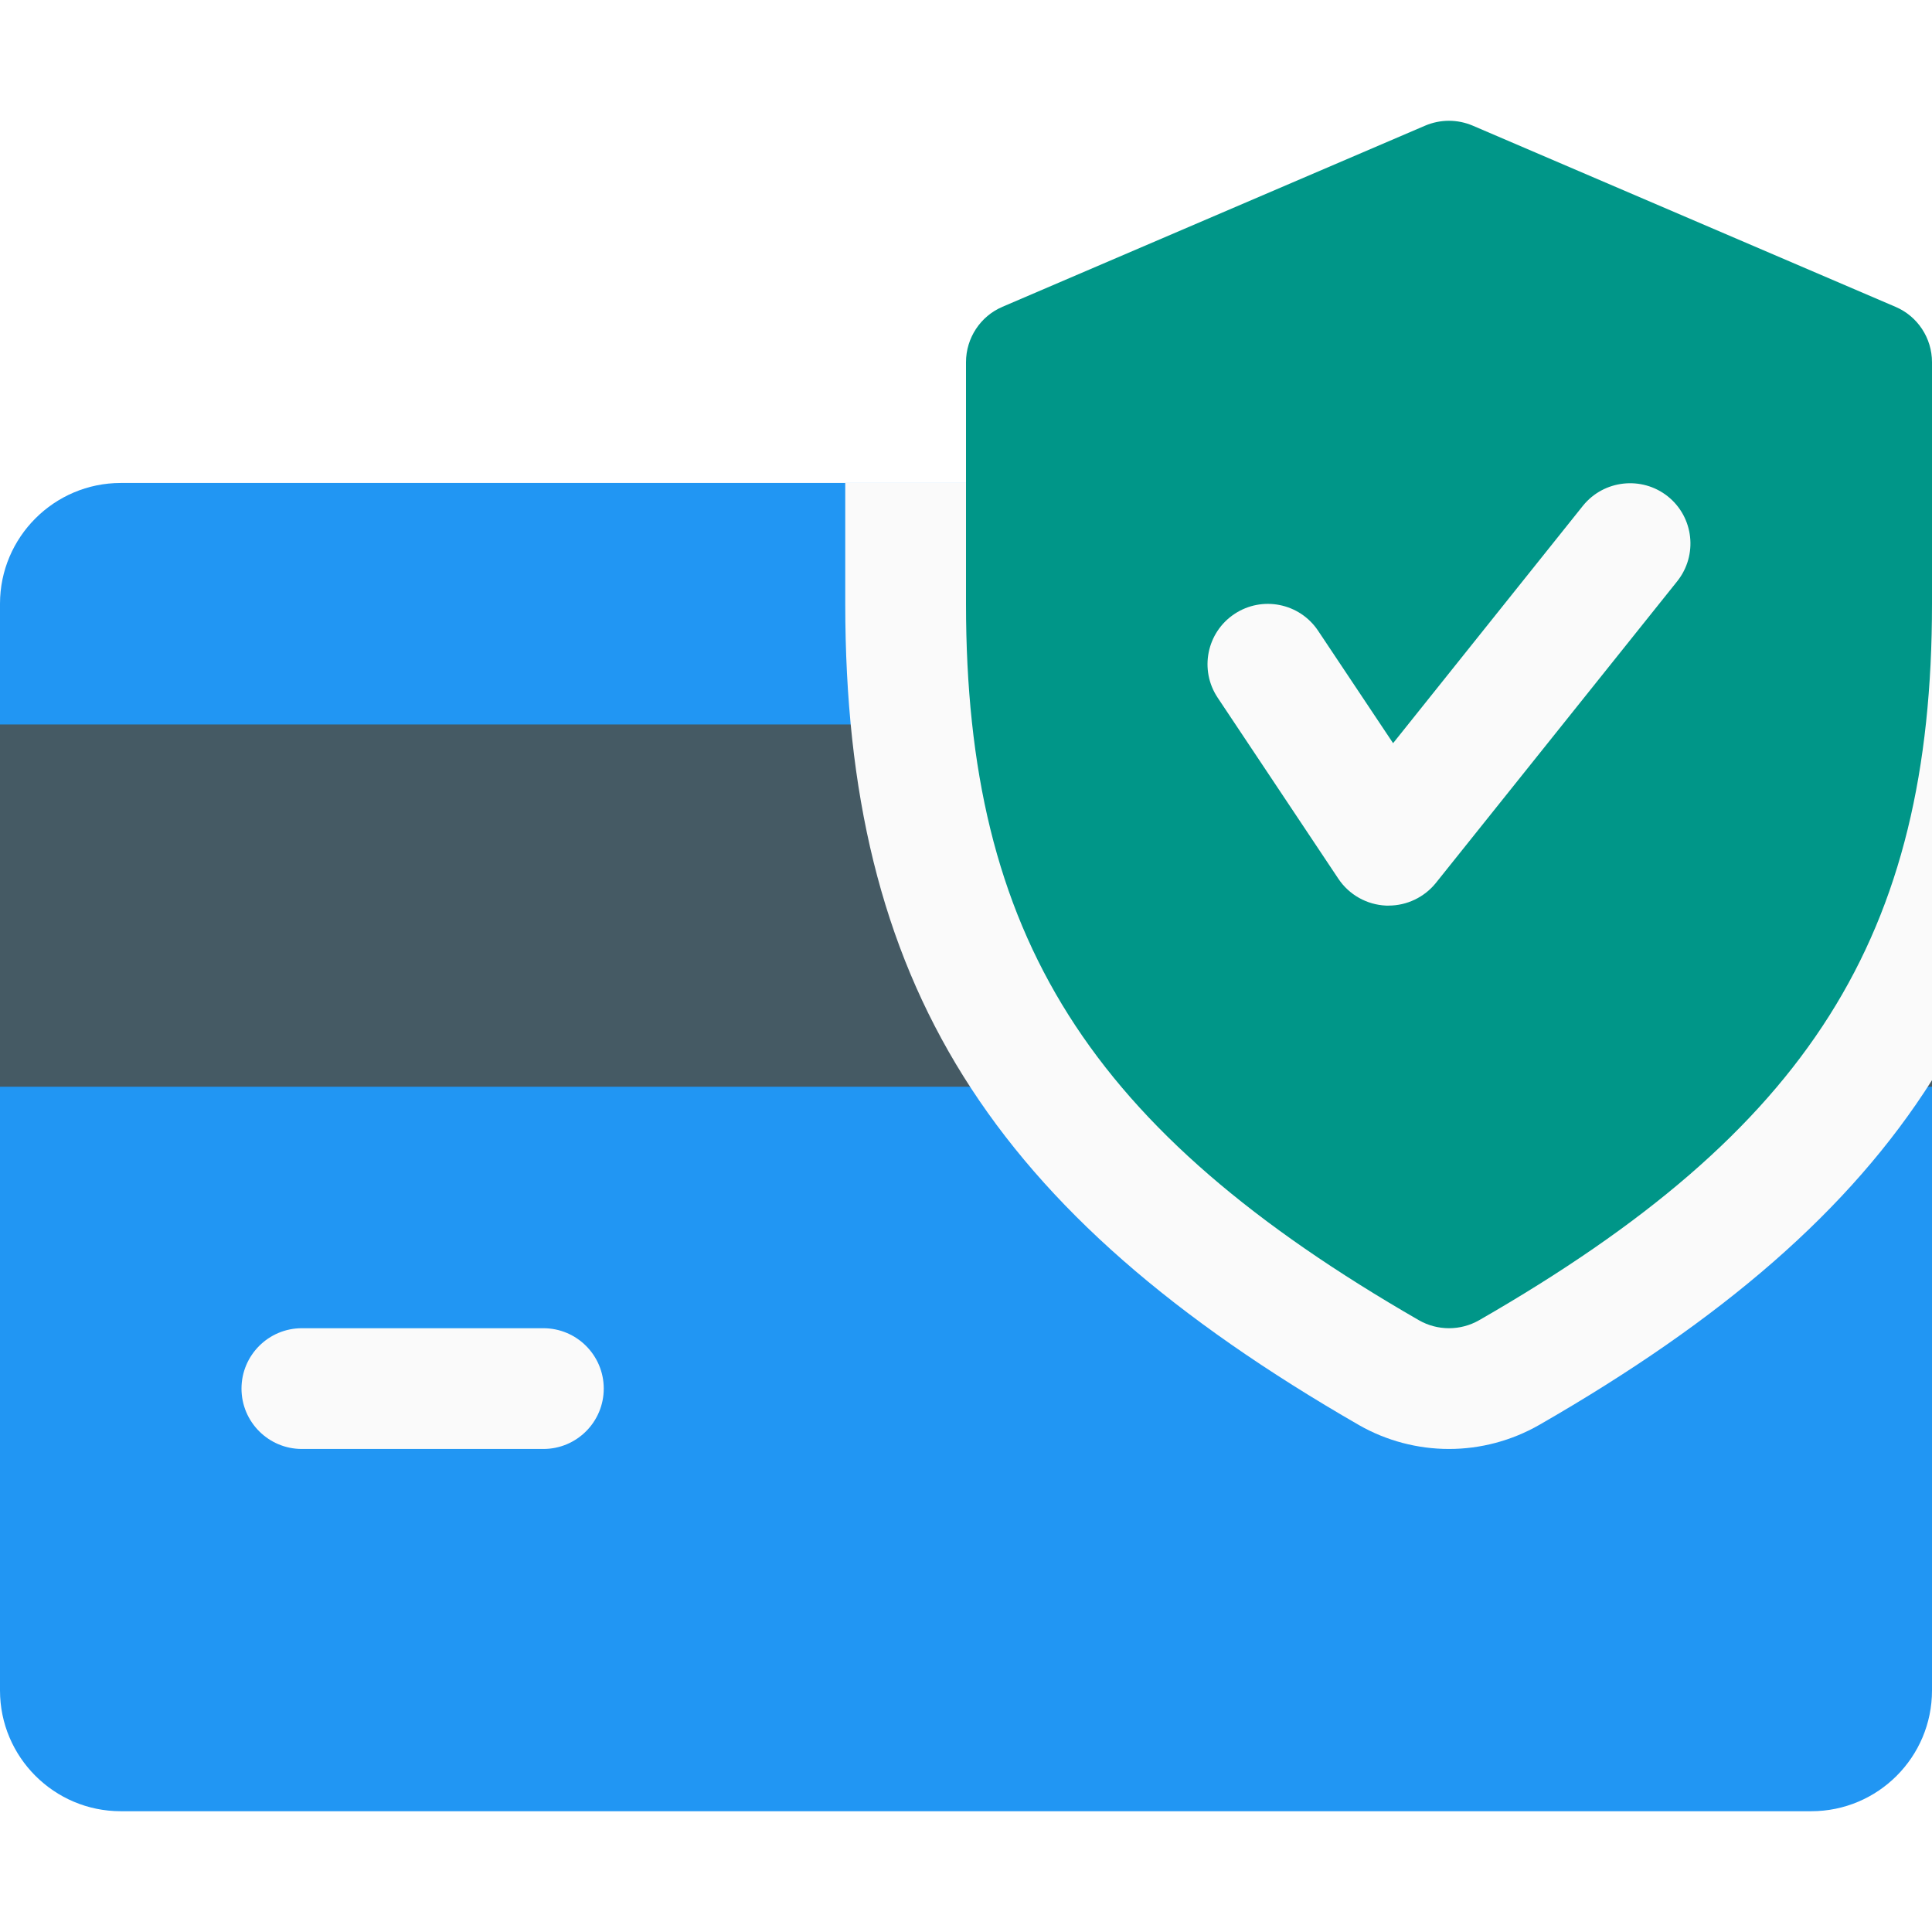
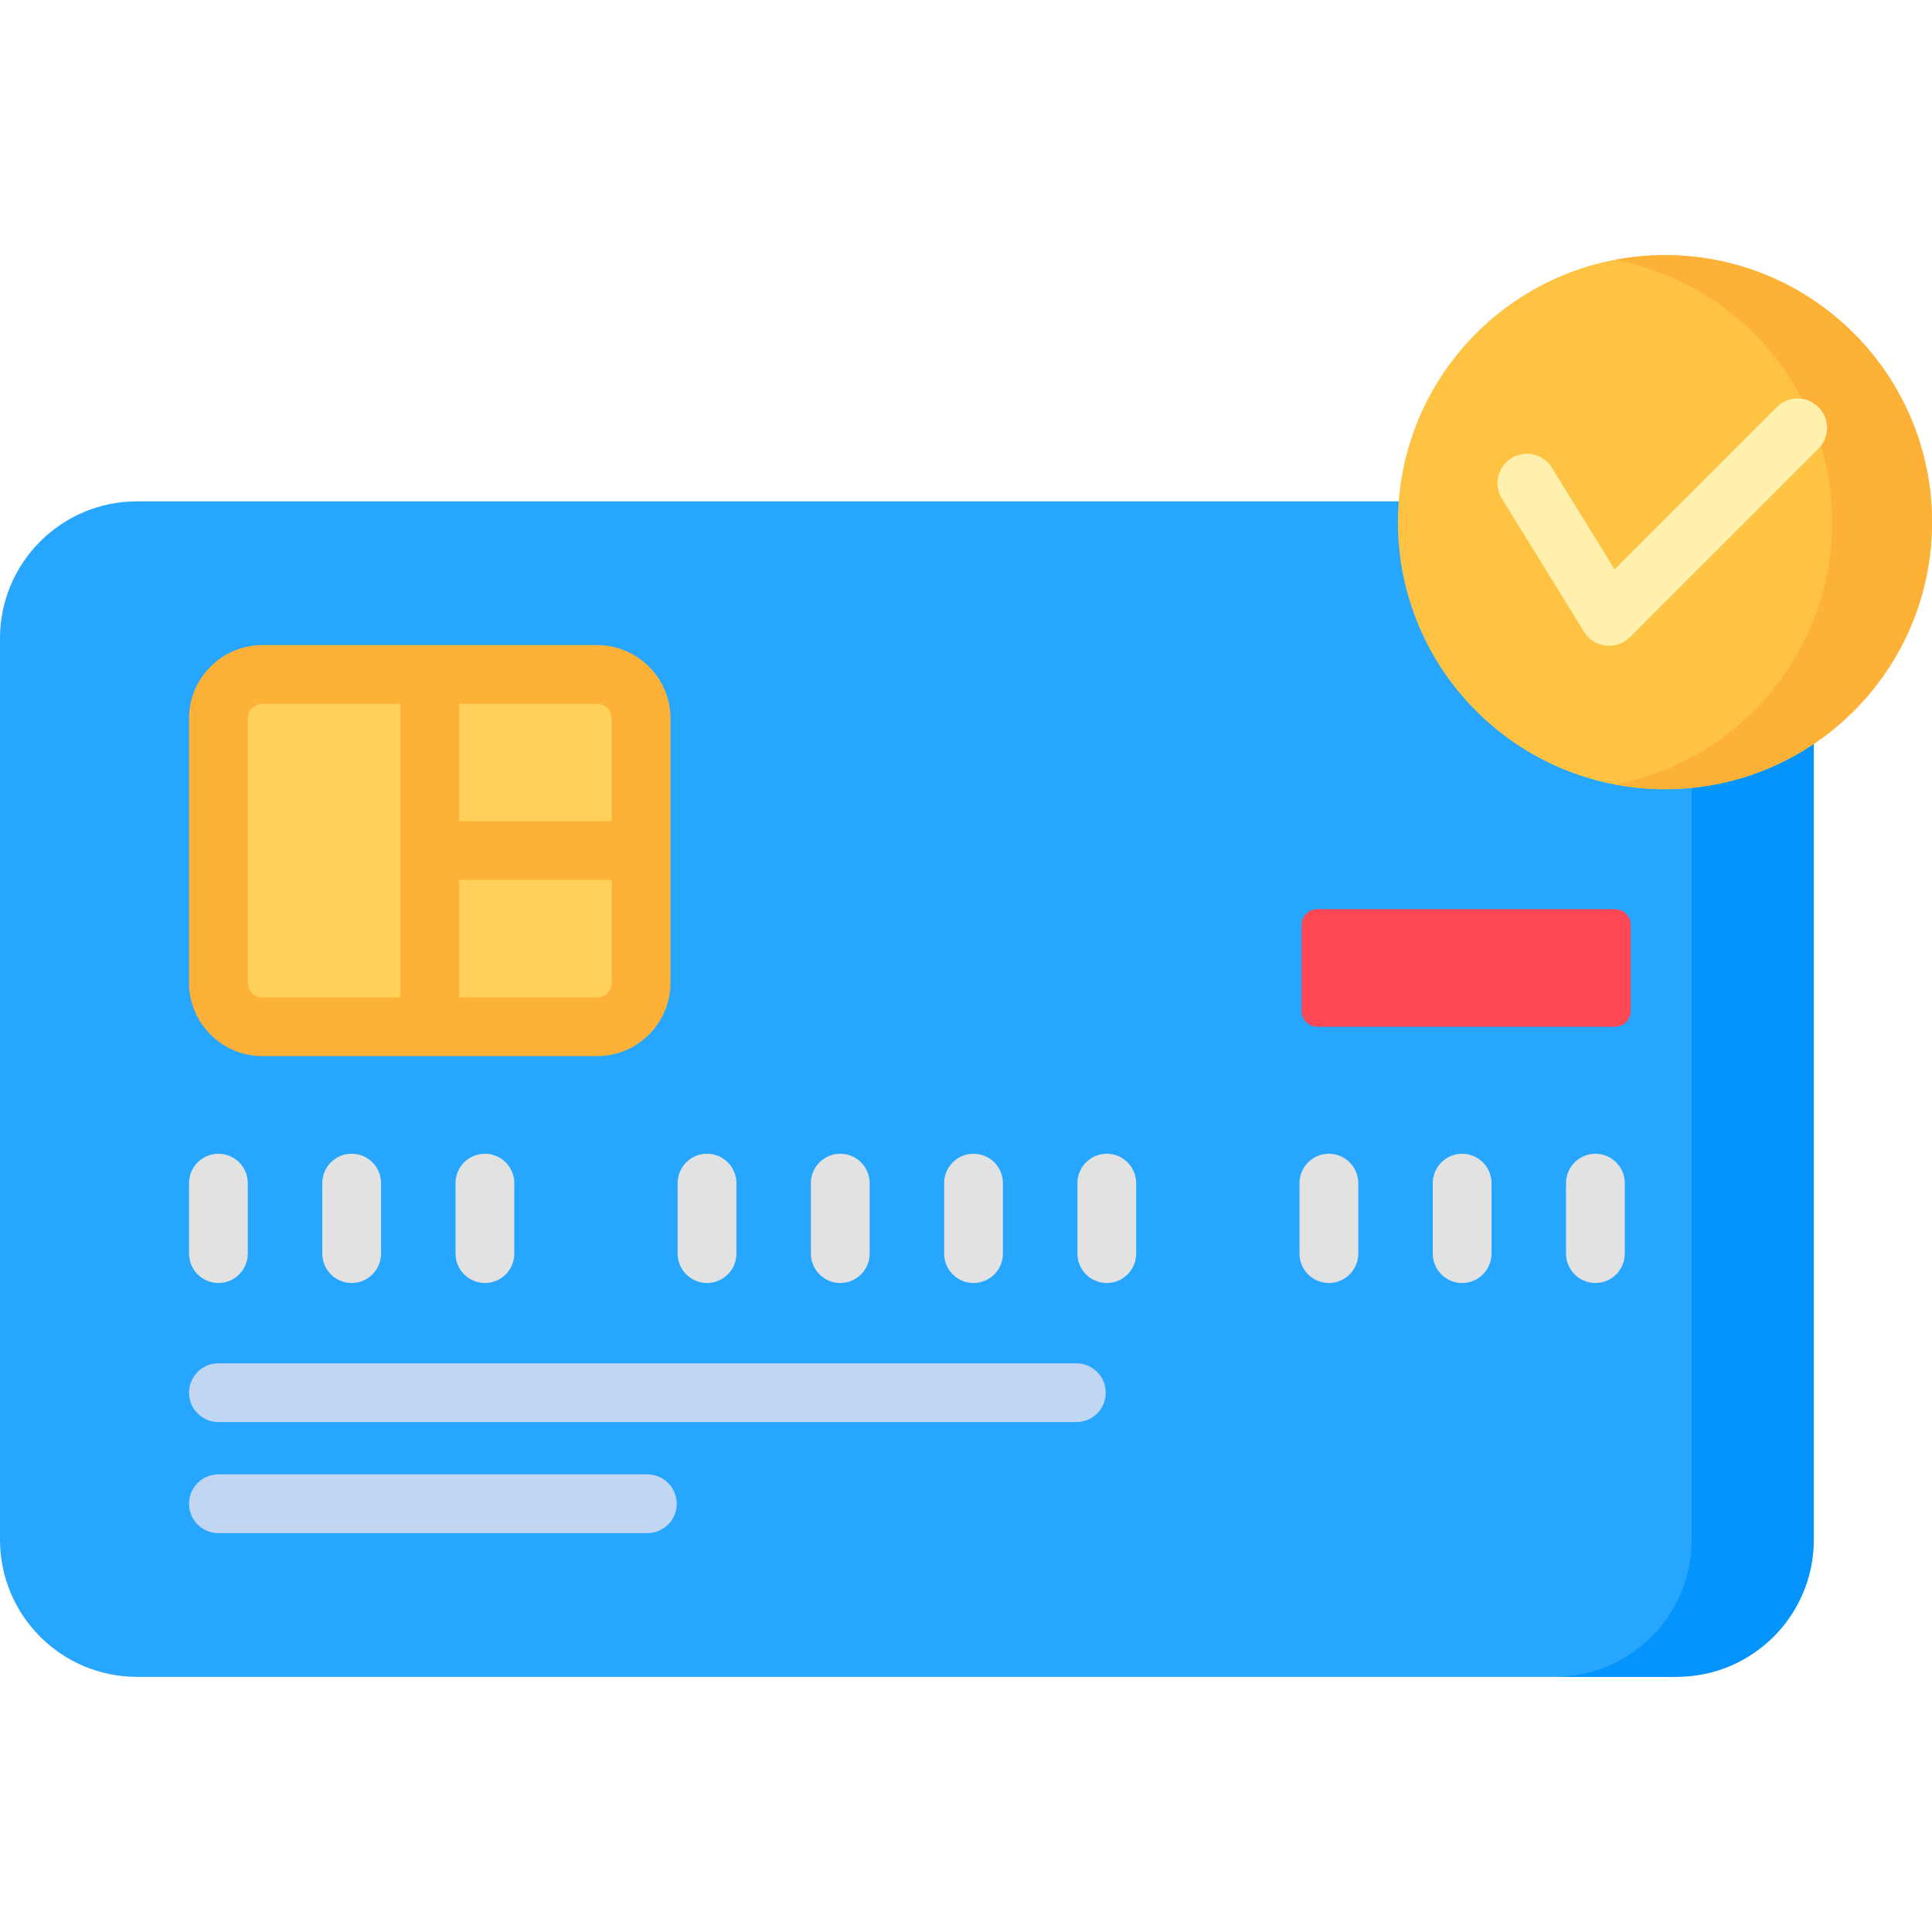
- <svg xmlns="http://www.w3.org/2000/svg" version="1.1" id="Capa_1" x="0px" y="0px" viewBox="0 0 512 512" style="enable-background:new 0 0 512 512;" xml:space="preserve">
-   <path style="fill:#2196F3;" d="M480,127.992H32c-17.632,0-32,14.368-32,32v288c0,17.664,14.368,32,32,32h448  c17.664,0,32-14.336,32-32v-288C512,142.36,497.664,127.992,480,127.992z" />
-   <rect y="191.992" style="fill:#455A64;" width="512" height="96" />
+ <svg xmlns="http://www.w3.org/2000/svg" id="Capa_1" enable-background="new 0 0 512 512" height="512" viewBox="0 0 512 512" width="512">
  <g>
-     <path style="fill:#FAFAFA;" d="M144,383.992H80c-8.832,0-16-7.168-16-16s7.168-16,16-16h64c8.832,0,16,7.168,16,16   S152.832,383.992,144,383.992z" />
-     <path style="fill:#FAFAFA;" d="M512,286.264V159.992c0-17.632-14.336-32-32-32H224v32c0,100.224,38.144,161.248,136.192,217.696   c7.232,4.128,15.488,6.304,23.808,6.304s16.576-2.176,23.904-6.368C456.416,349.752,490.208,320.664,512,286.264z" />
+     <path d="m477.737 408.052v-238.854c0-20.068-16.268-36.336-36.336-36.336h-405.065c-20.068 0-36.336 16.268-36.336 36.336v238.854c0 20.068 16.268 36.336 36.336 36.336h405.064c20.068 0 36.337-16.268 36.337-36.336z" fill="#26a6fe" />
+     <path d="m444.343 132.862c-11 0-7.294 0-32.372 0 20.068 0 36.336 16.268 36.336 36.336v238.854c0 20.068-16.268 36.336-36.336 36.336h32.372c20.068 0 36.336-16.269 36.336-36.336v-238.854c.001-20.068-16.268-36.336-36.336-36.336z" fill="#0593fc" />
+     <g>
+       <path d="m285.244 376.866h-227.363c-4.3 0-7.786-3.486-7.786-7.786 0-4.301 3.486-7.786 7.786-7.786h227.363c4.3 0 7.786 3.486 7.786 7.786 0 4.301-3.486 7.786-7.786 7.786z" fill="#c0d6f2" />
+     </g>
+     <g>
+       <path d="m171.562 406.296h-113.681c-4.3 0-7.786-3.486-7.786-7.786 0-4.301 3.486-7.786 7.786-7.786h113.681c4.3 0 7.786 3.486 7.786 7.786.001 4.3-3.485 7.786-7.786 7.786z" fill="#c0d6f2" />
+     </g>
+     <g>
+       <g>
+         <path d="m187.368 340.007c-4.3 0-7.786-3.486-7.786-7.786v-18.679c0-4.301 3.486-7.786 7.786-7.786s7.786 3.486 7.786 7.786v18.679c0 4.3-3.486 7.786-7.786 7.786z" fill="#e2e2e2" />
+       </g>
+       <g>
+         <path d="m222.682 340.007c-4.3 0-7.786-3.486-7.786-7.786v-18.679c0-4.301 3.486-7.786 7.786-7.786s7.786 3.486 7.786 7.786v18.679c.001 4.3-3.486 7.786-7.786 7.786z" fill="#e2e2e2" />
+       </g>
+       <g>
+         <path d="m257.997 340.007c-4.3 0-7.786-3.486-7.786-7.786v-18.679c0-4.301 3.486-7.786 7.786-7.786s7.786 3.486 7.786 7.786v18.679c.001 4.3-3.485 7.786-7.786 7.786z" fill="#e2e2e2" />
+       </g>
+       <g>
+         <path d="m293.312 340.007c-4.3 0-7.786-3.486-7.786-7.786v-18.679c0-4.301 3.486-7.786 7.786-7.786s7.786 3.486 7.786 7.786v18.679c0 4.3-3.486 7.786-7.786 7.786z" fill="#e2e2e2" />
+       </g>
+       <g>
+         <path d="m352.169 340.007c-4.3 0-7.786-3.486-7.786-7.786v-18.679c0-4.301 3.486-7.786 7.786-7.786s7.786 3.486 7.786 7.786v18.679c.001 4.3-3.485 7.786-7.786 7.786z" fill="#e2e2e2" />
+       </g>
+       <g>
+         <path d="m387.484 340.007c-4.3 0-7.786-3.486-7.786-7.786v-18.679c0-4.301 3.486-7.786 7.786-7.786s7.786 3.486 7.786 7.786v18.679c0 4.3-3.486 7.786-7.786 7.786z" fill="#e2e2e2" />
+       </g>
+       <g>
+         <path d="m422.799 340.007c-4.3 0-7.786-3.486-7.786-7.786v-18.679c0-4.301 3.486-7.786 7.786-7.786s7.786 3.486 7.786 7.786v18.679c0 4.3-3.486 7.786-7.786 7.786z" fill="#e2e2e2" />
+       </g>
+       <g>
+         <path d="m57.881 340.007c-4.3 0-7.786-3.486-7.786-7.786v-18.679c0-4.301 3.486-7.786 7.786-7.786s7.786 3.486 7.786 7.786v18.679c0 4.3-3.486 7.786-7.786 7.786z" fill="#e2e2e2" />
+       </g>
+       <g>
+         <path d="m93.196 340.007c-4.3 0-7.786-3.486-7.786-7.786v-18.679c0-4.301 3.486-7.786 7.786-7.786s7.786 3.486 7.786 7.786v18.679c0 4.3-3.486 7.786-7.786 7.786z" fill="#e2e2e2" />
+       </g>
+       <g>
+         <path d="m128.51 340.007c-4.3 0-7.786-3.486-7.786-7.786v-18.679c0-4.301 3.486-7.786 7.786-7.786s7.786 3.486 7.786 7.786v18.679c0 4.3-3.486 7.786-7.786 7.786z" fill="#e2e2e2" />
+       </g>
+     </g>
+     <circle cx="441.233" cy="138.379" fill="#ffc344" r="70.767" />
+     <path d="m441.233 67.612c-4.528 0-8.951.443-13.243 1.256 32.751 6.203 57.524 34.956 57.524 69.512s-24.773 63.308-57.524 69.511c4.292.813 8.715 1.256 13.243 1.256 39.084 0 70.767-31.684 70.767-70.767s-31.684-70.768-70.767-70.768z" fill="#feb137" />
+     <g>
+       <path d="m426.435 171.152c-.3 0-.602-.017-.904-.053-2.364-.276-4.473-1.618-5.723-3.645l-21.794-35.317c-2.258-3.659-1.123-8.457 2.537-10.715 3.659-2.257 8.457-1.122 10.715 2.538l16.624 26.938 43.013-43.013c3.041-3.04 7.971-3.04 11.011 0 3.041 3.042 3.041 7.971 0 11.012l-49.974 49.974c-1.468 1.469-3.452 2.281-5.505 2.281z" fill="#fff0ad" />
+     </g>
+     <path d="m158.233 272.092h-88.683c-6.445 0-11.669-5.224-11.669-11.669v-70.013c0-6.445 5.224-11.669 11.669-11.669h88.683c6.445 0 11.669 5.224 11.669 11.669v70.013c0 6.445-5.224 11.669-11.669 11.669z" fill="#ffd15b" />
+     <path d="m158.233 170.954h-88.684c-10.728 0-19.455 8.728-19.455 19.456v70.014c0 10.728 8.727 19.455 19.455 19.455h88.684c10.728 0 19.455-8.727 19.455-19.455v-70.014c0-10.728-8.727-19.456-19.455-19.456zm3.883 19.456v27.22h-40.438v-31.103h36.555c2.141 0 3.883 1.742 3.883 3.883zm-96.449 70.013v-70.013c0-2.141 1.741-3.883 3.882-3.883h36.555v77.779h-36.555c-2.14-.001-3.882-1.742-3.882-3.883zm92.566 3.882h-36.555v-31.103h40.438v27.221c0 2.141-1.742 3.882-3.883 3.882z" fill="#feb137" />
+     <path d="m427.993 272.092h-78.902c-2.293 0-4.153-1.859-4.153-4.153v-22.84c0-2.294 1.859-4.153 4.153-4.153h78.902c2.293 0 4.153 1.859 4.153 4.153v22.84c-.001 2.294-1.86 4.153-4.153 4.153z" fill="#fd4755" />
  </g>
-   <path style="fill:#009688;" d="M502.304,81.304l-112-48c-4.064-1.728-8.576-1.728-12.64,0l-112,48  C259.808,83.8,256,89.592,256,95.992v64c0,88.032,32.544,139.488,120.032,189.888c2.464,1.408,5.216,2.112,7.968,2.112  s5.504-0.704,7.968-2.112C479.456,299.608,512,248.152,512,159.992v-64C512,89.592,508.192,83.8,502.304,81.304z" />
-   <path style="fill:#FAFAFA;" d="M368,239.992c-0.224,0-0.48,0-0.672,0c-5.088-0.224-9.792-2.848-12.64-7.104l-32-48  c-4.896-7.36-2.912-17.28,4.448-22.176c7.296-4.864,17.248-2.944,22.176,4.448l19.872,29.792l50.304-62.912  c5.536-6.88,15.616-7.968,22.496-2.496c6.912,5.536,8,15.584,2.496,22.496l-64,80C377.44,237.784,372.832,239.992,368,239.992z" />
-   <g>
- </g>
-   <g>
- </g>
-   <g>
- </g>
-   <g>
- </g>
-   <g>
- </g>
-   <g>
- </g>
-   <g>
- </g>
-   <g>
- </g>
-   <g>
- </g>
-   <g>
- </g>
-   <g>
- </g>
-   <g>
- </g>
-   <g>
- </g>
-   <g>
- </g>
-   <g>
- </g>
</svg>
